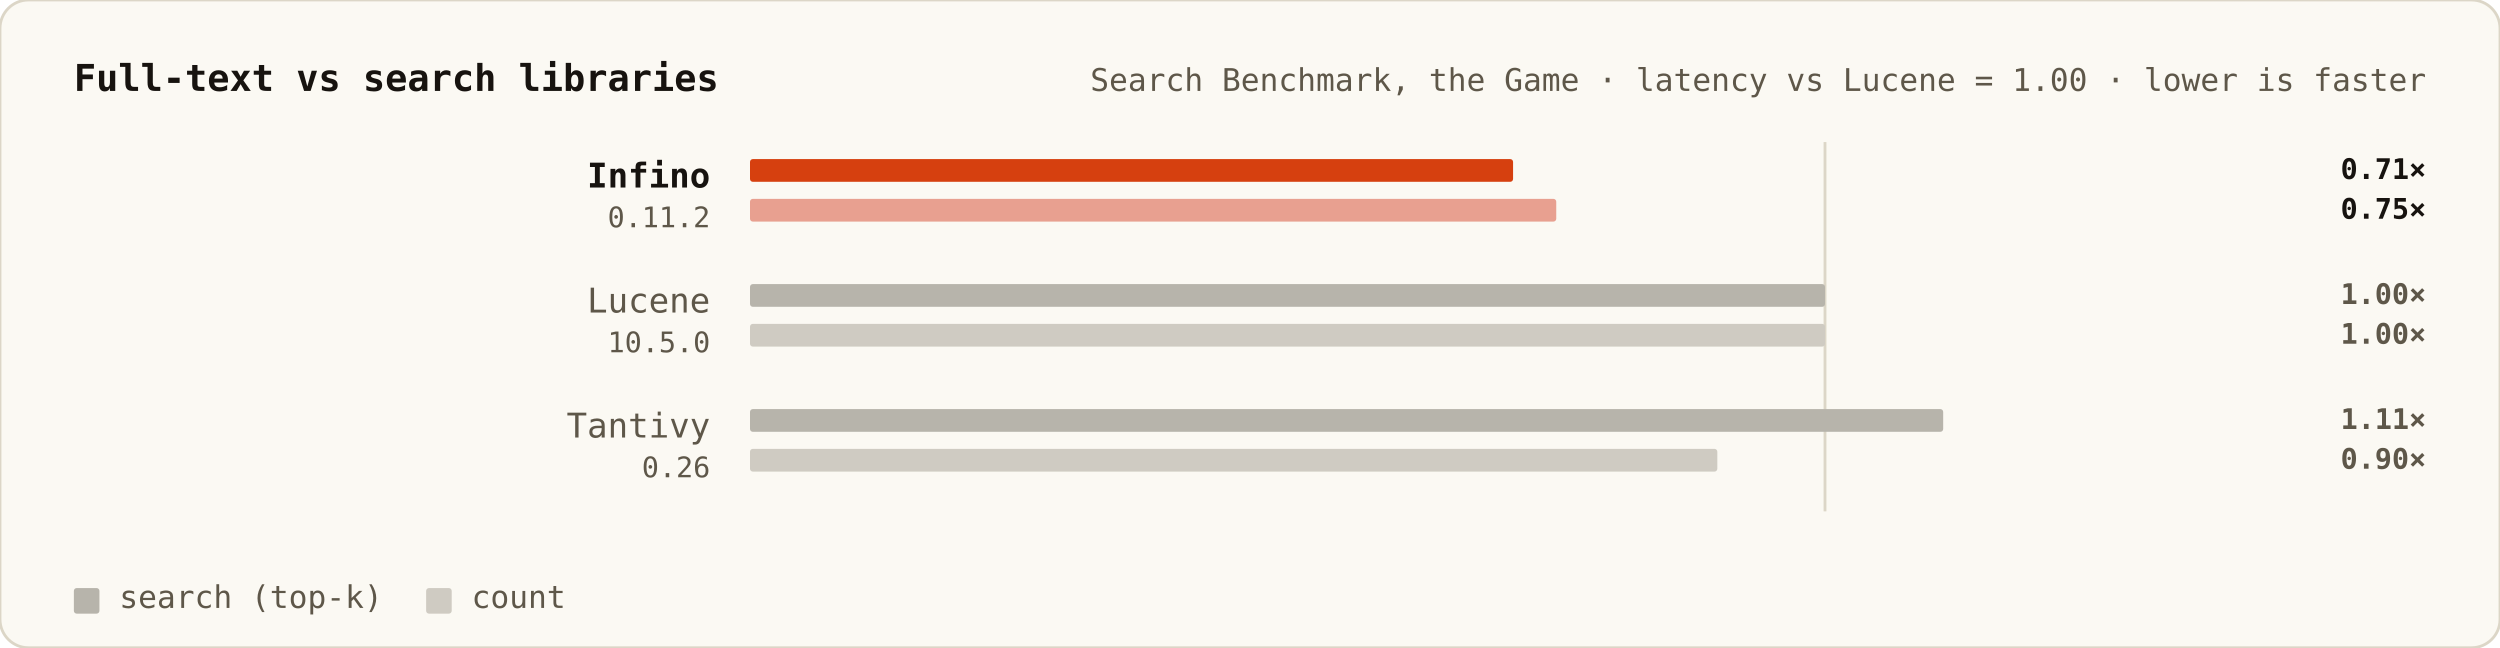
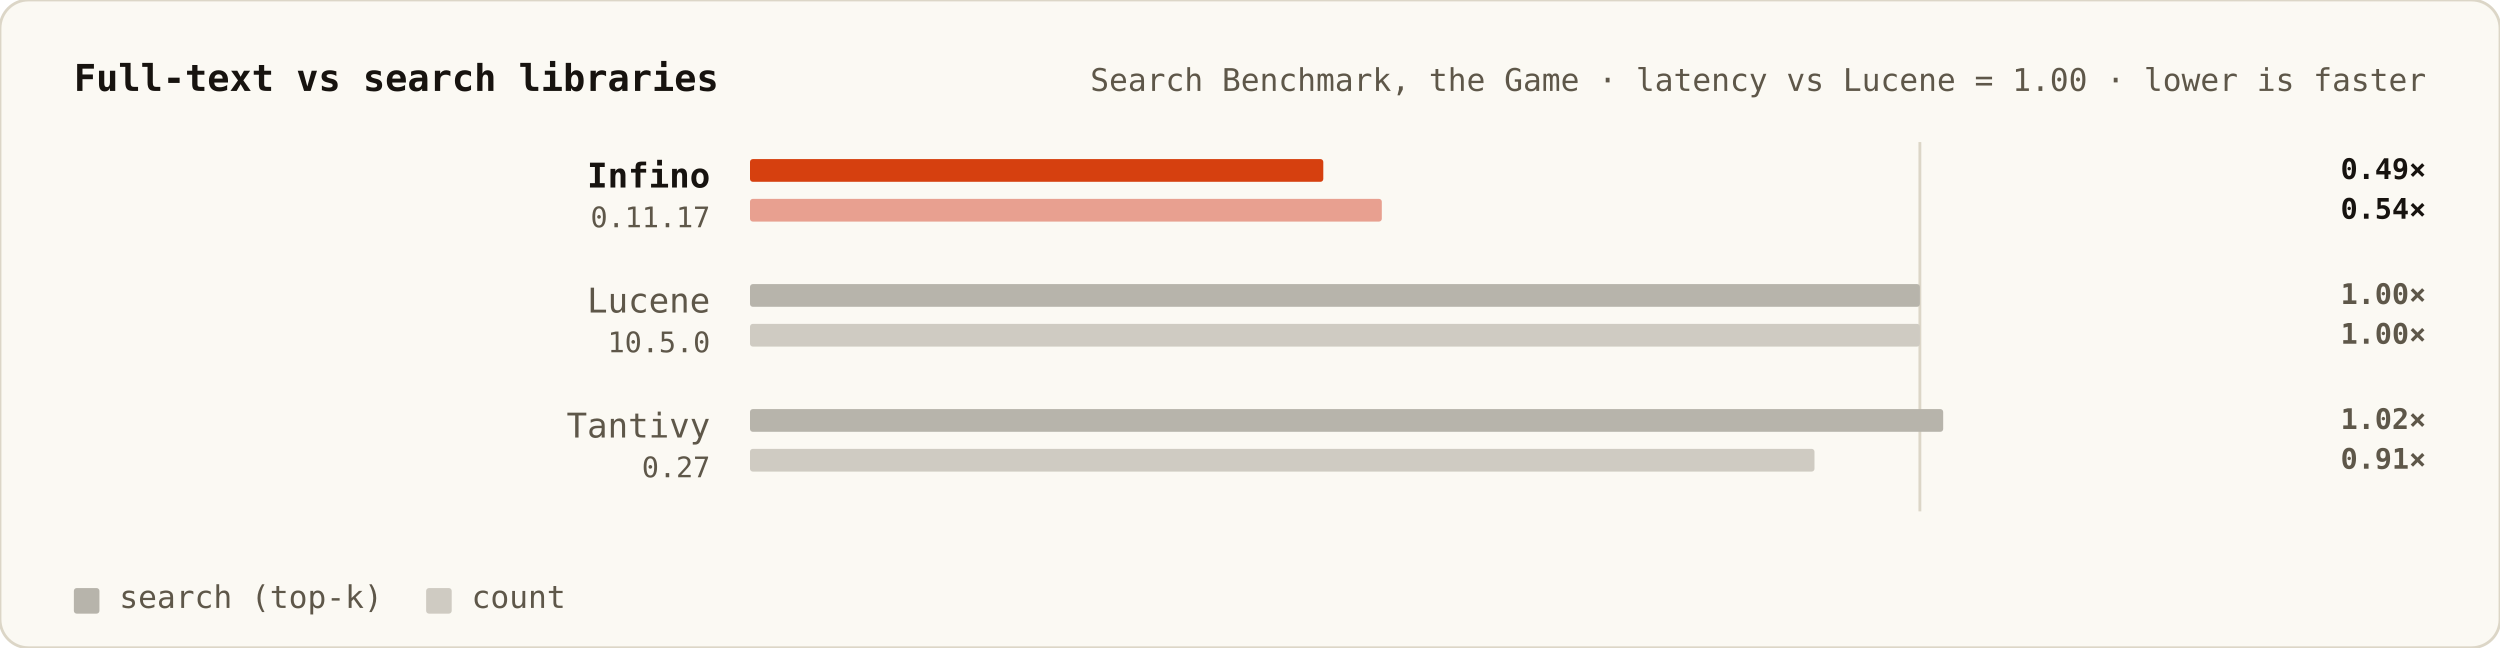
<svg xmlns="http://www.w3.org/2000/svg" width="880" height="228" viewBox="0 0 880 228" role="img">
  <rect width="880" height="228" rx="10" fill="#FBF9F3" stroke="#DCD6C7" />
  <text x="26.0" y="32.0" font-family="ui-monospace, SFMono-Regular, Menlo, Consolas, monospace" font-size="13" fill="#17130F" font-weight="600">Full-text vs search libraries</text>
  <text x="854.0" y="32.0" font-family="ui-monospace, SFMono-Regular, Menlo, Consolas, monospace" font-size="11" fill="#5E5749" text-anchor="end">Search Benchmark, the Game · latency vs Lucene = 1.00 · lower is faster</text>
-   <line x1="642.4" y1="50" x2="642.4" y2="180" stroke="#DCD6C7" />
+   <line x1="675.8" y1="50" x2="675.8" y2="180" stroke="#DCD6C7" />
  <text x="250.0" y="66.0" font-family="ui-monospace, SFMono-Regular, Menlo, Consolas, monospace" font-size="12" fill="#17130F" font-weight="600" text-anchor="end">Infino</text>
-   <text x="250.0" y="80.0" font-family="ui-monospace, SFMono-Regular, Menlo, Consolas, monospace" font-size="10" fill="#5E5749" text-anchor="end">0.11.2</text>
-   <rect x="264" y="56" width="268.6" height="8" rx="1" fill="#D6400F" />
-   <text x="854.0" y="63.0" font-family="ui-monospace, SFMono-Regular, Menlo, Consolas, monospace" font-size="10" fill="#17130F" font-weight="600" text-anchor="end">0.71×</text>
-   <rect x="264" y="70" width="283.8" height="8" rx="1" fill="#E8A090" />
-   <text x="854.0" y="77.0" font-family="ui-monospace, SFMono-Regular, Menlo, Consolas, monospace" font-size="10" fill="#17130F" font-weight="600" text-anchor="end">0.75×</text>
+   <text x="250.0" y="80.0" font-family="ui-monospace, SFMono-Regular, Menlo, Consolas, monospace" font-size="10" fill="#5E5749" text-anchor="end">0.11.17</text>
+   <rect x="264" y="56" width="201.8" height="8" rx="1" fill="#D6400F" />
+   <text x="854.0" y="63.0" font-family="ui-monospace, SFMono-Regular, Menlo, Consolas, monospace" font-size="10" fill="#17130F" font-weight="600" text-anchor="end">0.49×</text>
+   <rect x="264" y="70" width="222.4" height="8" rx="1" fill="#E8A090" />
+   <text x="854.0" y="77.0" font-family="ui-monospace, SFMono-Regular, Menlo, Consolas, monospace" font-size="10" fill="#17130F" font-weight="600" text-anchor="end">0.54×</text>
  <text x="250.0" y="110.0" font-family="ui-monospace, SFMono-Regular, Menlo, Consolas, monospace" font-size="12" fill="#5E5749" text-anchor="end">Lucene</text>
  <text x="250.0" y="124.0" font-family="ui-monospace, SFMono-Regular, Menlo, Consolas, monospace" font-size="10" fill="#5E5749" text-anchor="end">10.5.0</text>
-   <rect x="264" y="100" width="378.4" height="8" rx="1" fill="#B7B4AB" />
+   <rect x="264" y="100" width="411.8" height="8" rx="1" fill="#B7B4AB" />
  <text x="854.0" y="107.0" font-family="ui-monospace, SFMono-Regular, Menlo, Consolas, monospace" font-size="10" fill="#5E5749" font-weight="600" text-anchor="end">1.00×</text>
-   <rect x="264" y="114" width="378.4" height="8" rx="1" fill="#CFCBC2" />
+   <rect x="264" y="114" width="411.8" height="8" rx="1" fill="#CFCBC2" />
  <text x="854.0" y="121.0" font-family="ui-monospace, SFMono-Regular, Menlo, Consolas, monospace" font-size="10" fill="#5E5749" font-weight="600" text-anchor="end">1.00×</text>
  <text x="250.0" y="154.0" font-family="ui-monospace, SFMono-Regular, Menlo, Consolas, monospace" font-size="12" fill="#5E5749" text-anchor="end">Tantivy</text>
-   <text x="250.0" y="168.0" font-family="ui-monospace, SFMono-Regular, Menlo, Consolas, monospace" font-size="10" fill="#5E5749" text-anchor="end">0.26</text>
+   <text x="250.0" y="168.0" font-family="ui-monospace, SFMono-Regular, Menlo, Consolas, monospace" font-size="10" fill="#5E5749" text-anchor="end">0.27</text>
  <rect x="264" y="144" width="420.0" height="8" rx="1" fill="#B7B4AB" />
-   <text x="854.0" y="151.0" font-family="ui-monospace, SFMono-Regular, Menlo, Consolas, monospace" font-size="10" fill="#5E5749" font-weight="600" text-anchor="end">1.11×</text>
-   <rect x="264" y="158" width="340.5" height="8" rx="1" fill="#CFCBC2" />
-   <text x="854.0" y="165.0" font-family="ui-monospace, SFMono-Regular, Menlo, Consolas, monospace" font-size="10" fill="#5E5749" font-weight="600" text-anchor="end">0.90×</text>
+   <text x="854.0" y="151.0" font-family="ui-monospace, SFMono-Regular, Menlo, Consolas, monospace" font-size="10" fill="#5E5749" font-weight="600" text-anchor="end">1.02×</text>
+   <rect x="264" y="158" width="374.7" height="8" rx="1" fill="#CFCBC2" />
+   <text x="854.0" y="165.0" font-family="ui-monospace, SFMono-Regular, Menlo, Consolas, monospace" font-size="10" fill="#5E5749" font-weight="600" text-anchor="end">0.91×</text>
  <rect x="26" y="207" width="9" height="9" rx="1" fill="#B7B4AB" />
  <text x="42.0" y="214.0" font-family="ui-monospace, SFMono-Regular, Menlo, Consolas, monospace" font-size="11" fill="#5E5749">search (top-k)</text>
  <rect x="150" y="207" width="9" height="9" rx="1" fill="#CFCBC2" />
  <text x="166.0" y="214.0" font-family="ui-monospace, SFMono-Regular, Menlo, Consolas, monospace" font-size="11" fill="#5E5749">count</text>
</svg>
